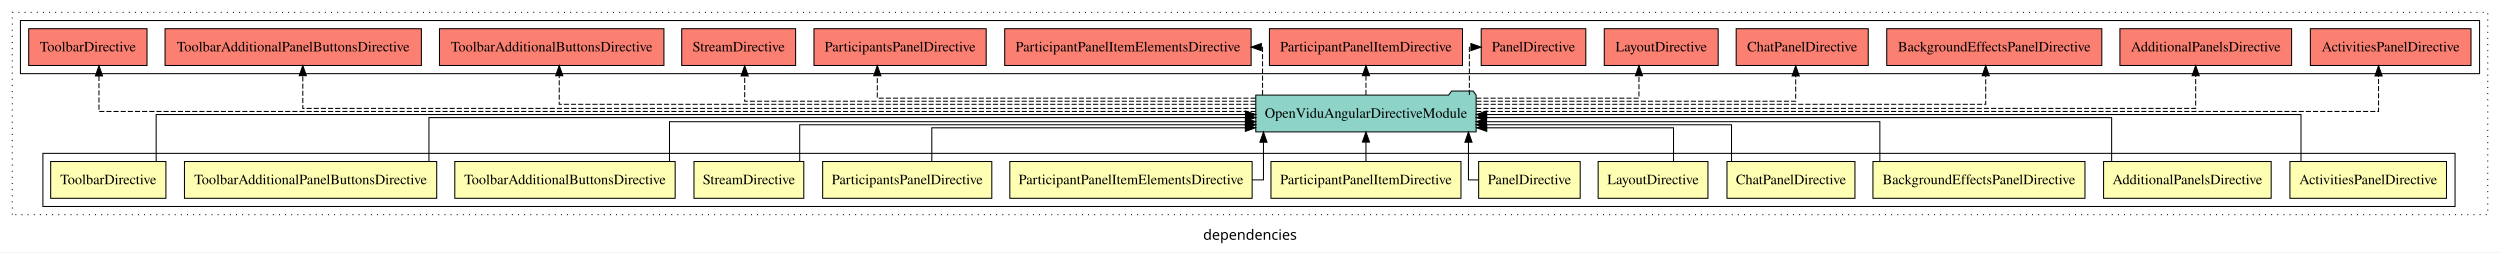
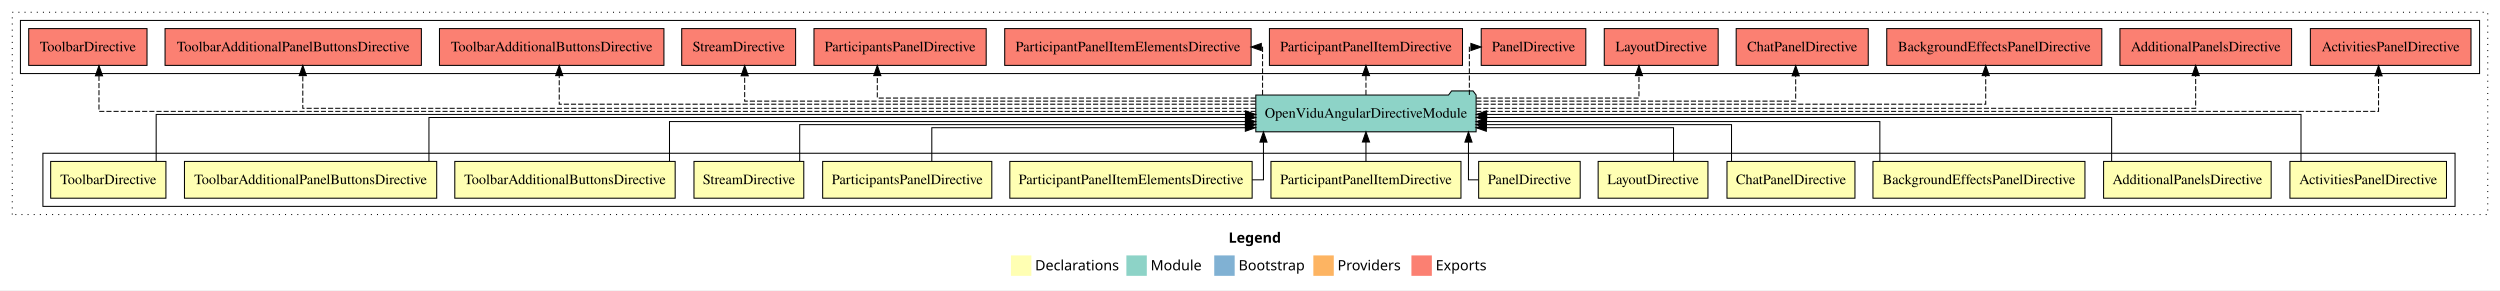
- <svg xmlns="http://www.w3.org/2000/svg" width="2447pt" height="247pt" viewBox="0.00 0.00 2447.00 246.80">
-   <g id="graph0" class="graph" transform="scale(1 1) rotate(0) translate(4 242.8)">
-     <polygon fill="white" stroke="transparent" points="-4,4 -4,-242.8 2443,-242.8 2443,4 -4,4" />
-     <text text-anchor="middle" x="1219.5" y="-8.2" font-family="sans-serif" font-size="14.00">dependencies</text>
+ <svg xmlns="http://www.w3.org/2000/svg" width="2447pt" height="284pt" viewBox="0.00 0.00 2447.00 284.00">
+   <g id="graph0" class="graph" transform="scale(1 1) rotate(0) translate(4 280)">
+     <polygon fill="white" stroke="transparent" points="-4,4 -4,-280 2443,-280 2443,4 -4,4" />
+     <text text-anchor="start" x="1198.51" y="-42.4" font-family="Times-12" font-weight="bold" font-size="14.00">Legend</text>
+     <polygon fill="#ffffb3" stroke="transparent" points="985.5,-10 985.5,-30 1005.5,-30 1005.5,-10 985.5,-10" />
+     <text text-anchor="start" x="1009.13" y="-15.4" font-family="Times-12" font-size="14.00">  Declarations</text>
+     <polygon fill="#8dd3c7" stroke="transparent" points="1098.5,-10 1098.5,-30 1118.5,-30 1118.5,-10 1098.5,-10" />
+     <text text-anchor="start" x="1122.23" y="-15.4" font-family="Times-12" font-size="14.00">  Module</text>
+     <polygon fill="#80b1d3" stroke="transparent" points="1184.5,-10 1184.5,-30 1204.5,-30 1204.5,-10 1184.5,-10" />
+     <text text-anchor="start" x="1208.28" y="-15.4" font-family="Times-12" font-size="14.00">  Bootstrap</text>
+     <polygon fill="#fdb462" stroke="transparent" points="1281.5,-10 1281.5,-30 1301.5,-30 1301.5,-10 1281.5,-10" />
+     <text text-anchor="start" x="1305.17" y="-15.4" font-family="Times-12" font-size="14.00">  Providers</text>
+     <polygon fill="#fb8072" stroke="transparent" points="1377.5,-10 1377.5,-30 1397.5,-30 1397.5,-10 1377.5,-10" />
+     <text text-anchor="start" x="1401.23" y="-15.4" font-family="Times-12" font-size="14.00">  Exports</text>
    <g id="clust1" class="cluster">
-       <polygon fill="none" stroke="black" stroke-dasharray="1,5" points="8,-32.8 8,-230.8 2431,-230.8 2431,-32.8 8,-32.8" />
+       <polygon fill="none" stroke="black" stroke-dasharray="1,5" points="8,-70 8,-268 2431,-268 2431,-70 8,-70" />
    </g>
    <g id="clust2" class="cluster">
-       <polygon fill="none" stroke="black" points="38,-40.8 38,-92.8 2399,-92.8 2399,-40.8 38,-40.8" />
+       <polygon fill="none" stroke="black" points="38,-78 38,-130 2399,-130 2399,-78 38,-78" />
    </g>
    <g id="clust17" class="cluster">
-       <polygon fill="none" stroke="black" points="16,-170.8 16,-222.8 2423,-222.8 2423,-170.8 16,-170.8" />
+       <polygon fill="none" stroke="black" points="16,-208 16,-260 2423,-260 2423,-208 16,-208" />
    </g>
    <g id="node1" class="node">
-       <polygon fill="#ffffb3" stroke="black" points="2390.62,-84.8 2237.38,-84.8 2237.38,-48.8 2390.62,-48.8 2390.62,-84.8" />
-       <text text-anchor="middle" x="2314" y="-62.6" font-family="Times,serif" font-size="14.00">ActivitiesPanelDirective</text>
+       <polygon fill="#ffffb3" stroke="black" points="2390.62,-122 2237.38,-122 2237.38,-86 2390.62,-86 2390.62,-122" />
+       <text text-anchor="middle" x="2314" y="-99.8" font-family="Times,serif" font-size="14.00">ActivitiesPanelDirective</text>
    </g>
    <g id="node14" class="node">
-       <polygon fill="#8dd3c7" stroke="black" points="1440.84,-149.8 1437.84,-153.8 1416.84,-153.8 1413.84,-149.8 1225.16,-149.8 1225.16,-113.8 1440.84,-113.8 1440.84,-149.8" />
-       <text text-anchor="middle" x="1333" y="-127.6" font-family="Times,serif" font-size="14.00">OpenViduAngularDirectiveModule</text>
+       <polygon fill="#8dd3c7" stroke="black" points="1440.82,-187 1437.82,-191 1416.82,-191 1413.82,-187 1225.18,-187 1225.18,-151 1440.82,-151 1440.82,-187" />
+       <text text-anchor="middle" x="1333" y="-164.8" font-family="Times,serif" font-size="14.00">OpenViduAngularDirectiveModule</text>
    </g>
    <g id="edge1" class="edge">
-       <path fill="none" stroke="black" d="M2248.22,-84.97C2248.22,-103.89 2248.22,-130.8 2248.22,-130.8 2248.22,-130.8 1451.13,-130.8 1451.13,-130.8" />
-       <polygon fill="black" stroke="black" points="1451.13,-127.3 1441.13,-130.8 1451.13,-134.3 1451.13,-127.3" />
+       <path fill="none" stroke="black" d="M2248.22,-122.17C2248.22,-141.09 2248.22,-168 2248.22,-168 2248.22,-168 1451.13,-168 1451.13,-168" />
+       <polygon fill="black" stroke="black" points="1451.13,-164.5 1441.13,-168 1451.13,-171.5 1451.13,-164.5" />
    </g>
    <g id="node2" class="node">
-       <polygon fill="#ffffb3" stroke="black" points="2219.02,-84.8 2054.98,-84.8 2054.98,-48.8 2219.02,-48.8 2219.02,-84.8" />
-       <text text-anchor="middle" x="2137" y="-62.6" font-family="Times,serif" font-size="14.00">AdditionalPanelsDirective</text>
+       <polygon fill="#ffffb3" stroke="black" points="2219.01,-122 2054.99,-122 2054.99,-86 2219.01,-86 2219.01,-122" />
+       <text text-anchor="middle" x="2137" y="-99.8" font-family="Times,serif" font-size="14.00">AdditionalPanelsDirective</text>
    </g>
    <g id="edge2" class="edge">
-       <path fill="none" stroke="black" d="M2062.87,-85.1C2062.87,-103.07 2062.87,-127.8 2062.87,-127.8 2062.87,-127.8 1451.09,-127.8 1451.09,-127.8" />
-       <polygon fill="black" stroke="black" points="1451.09,-124.3 1441.09,-127.8 1451.09,-131.3 1451.09,-124.3" />
+       <path fill="none" stroke="black" d="M2062.87,-122.3C2062.87,-140.27 2062.87,-165 2062.87,-165 2062.87,-165 1451.09,-165 1451.09,-165" />
+       <polygon fill="black" stroke="black" points="1451.09,-161.5 1441.09,-165 1451.09,-168.5 1451.09,-161.5" />
    </g>
    <g id="node3" class="node">
-       <polygon fill="#ffffb3" stroke="black" points="2036.76,-84.8 1829.24,-84.8 1829.24,-48.8 2036.76,-48.8 2036.76,-84.8" />
-       <text text-anchor="middle" x="1933" y="-62.6" font-family="Times,serif" font-size="14.00">BackgroundEffectsPanelDirective</text>
+       <polygon fill="#ffffb3" stroke="black" points="2036.75,-122 1829.25,-122 1829.25,-86 2036.75,-86 2036.75,-122" />
+       <text text-anchor="middle" x="1933" y="-99.8" font-family="Times,serif" font-size="14.00">BackgroundEffectsPanelDirective</text>
    </g>
    <g id="edge3" class="edge">
-       <path fill="none" stroke="black" d="M1836,-84.84C1836,-101.53 1836,-123.8 1836,-123.8 1836,-123.8 1450.91,-123.8 1450.91,-123.8" />
-       <polygon fill="black" stroke="black" points="1450.91,-120.3 1440.91,-123.8 1450.91,-127.3 1450.91,-120.3" />
+       <path fill="none" stroke="black" d="M1836,-122.04C1836,-138.73 1836,-161 1836,-161 1836,-161 1450.91,-161 1450.91,-161" />
+       <polygon fill="black" stroke="black" points="1450.91,-157.5 1440.91,-161 1450.91,-164.5 1450.91,-157.5" />
    </g>
    <g id="node4" class="node">
-       <polygon fill="#ffffb3" stroke="black" points="1811.63,-84.8 1686.37,-84.8 1686.37,-48.8 1811.63,-48.8 1811.63,-84.8" />
-       <text text-anchor="middle" x="1749" y="-62.6" font-family="Times,serif" font-size="14.00">ChatPanelDirective</text>
+       <polygon fill="#ffffb3" stroke="black" points="1811.63,-122 1686.37,-122 1686.37,-86 1811.63,-86 1811.63,-122" />
+       <text text-anchor="middle" x="1749" y="-99.8" font-family="Times,serif" font-size="14.00">ChatPanelDirective</text>
    </g>
    <g id="edge4" class="edge">
-       <path fill="none" stroke="black" d="M1690.81,-85.08C1690.81,-100.75 1690.81,-120.8 1690.81,-120.8 1690.81,-120.8 1450.84,-120.8 1450.84,-120.8" />
-       <polygon fill="black" stroke="black" points="1450.84,-117.3 1440.84,-120.8 1450.84,-124.3 1450.84,-117.3" />
+       <path fill="none" stroke="black" d="M1690.81,-122.28C1690.81,-137.95 1690.81,-158 1690.81,-158 1690.81,-158 1450.84,-158 1450.84,-158" />
+       <polygon fill="black" stroke="black" points="1450.84,-154.5 1440.84,-158 1450.84,-161.5 1450.84,-154.5" />
    </g>
    <g id="node5" class="node">
-       <polygon fill="#ffffb3" stroke="black" points="1667.74,-84.8 1560.26,-84.8 1560.26,-48.8 1667.74,-48.8 1667.74,-84.8" />
-       <text text-anchor="middle" x="1614" y="-62.6" font-family="Times,serif" font-size="14.00">LayoutDirective</text>
+       <polygon fill="#ffffb3" stroke="black" points="1667.74,-122 1560.26,-122 1560.26,-86 1667.74,-86 1667.74,-122" />
+       <text text-anchor="middle" x="1614" y="-99.8" font-family="Times,serif" font-size="14.00">LayoutDirective</text>
    </g>
    <g id="edge5" class="edge">
-       <path fill="none" stroke="black" d="M1634.04,-84.92C1634.04,-99.58 1634.04,-117.8 1634.04,-117.8 1634.04,-117.8 1451.26,-117.8 1451.26,-117.8" />
-       <polygon fill="black" stroke="black" points="1451.26,-114.3 1441.26,-117.8 1451.26,-121.3 1451.26,-114.3" />
+       <path fill="none" stroke="black" d="M1634.04,-122.12C1634.04,-136.78 1634.04,-155 1634.04,-155 1634.04,-155 1450.83,-155 1450.83,-155" />
+       <polygon fill="black" stroke="black" points="1450.83,-151.5 1440.83,-155 1450.83,-158.5 1450.83,-151.5" />
    </g>
    <g id="node6" class="node">
-       <polygon fill="#ffffb3" stroke="black" points="1542.69,-84.8 1443.31,-84.8 1443.31,-48.8 1542.69,-48.8 1542.69,-84.8" />
-       <text text-anchor="middle" x="1493" y="-62.6" font-family="Times,serif" font-size="14.00">PanelDirective</text>
+       <polygon fill="#ffffb3" stroke="black" points="1542.69,-122 1443.31,-122 1443.31,-86 1542.69,-86 1542.69,-122" />
+       <text text-anchor="middle" x="1493" y="-99.8" font-family="Times,serif" font-size="14.00">PanelDirective</text>
    </g>
    <g id="edge6" class="edge">
-       <path fill="none" stroke="black" d="M1443.18,-66.8C1437.3,-66.8 1433.33,-66.8 1433.33,-66.8 1433.33,-66.8 1433.33,-103.69 1433.33,-103.69" />
-       <polygon fill="black" stroke="black" points="1429.83,-103.69 1433.33,-113.69 1436.83,-103.69 1429.83,-103.69" />
+       <path fill="none" stroke="black" d="M1443.18,-104C1437.29,-104 1433.33,-104 1433.33,-104 1433.33,-104 1433.33,-140.89 1433.33,-140.89" />
+       <polygon fill="black" stroke="black" points="1429.83,-140.89 1433.33,-150.89 1436.83,-140.89 1429.83,-140.89" />
    </g>
    <g id="node7" class="node">
-       <polygon fill="#ffffb3" stroke="black" points="1425.99,-84.8 1240.01,-84.8 1240.01,-48.8 1425.99,-48.8 1425.99,-84.8" />
-       <text text-anchor="middle" x="1333" y="-62.6" font-family="Times,serif" font-size="14.00">ParticipantPanelItemDirective</text>
+       <polygon fill="#ffffb3" stroke="black" points="1425.99,-122 1240.01,-122 1240.01,-86 1425.99,-86 1425.99,-122" />
+       <text text-anchor="middle" x="1333" y="-99.8" font-family="Times,serif" font-size="14.00">ParticipantPanelItemDirective</text>
    </g>
    <g id="edge7" class="edge">
-       <path fill="none" stroke="black" d="M1333,-84.91C1333,-84.91 1333,-103.79 1333,-103.79" />
-       <polygon fill="black" stroke="black" points="1329.5,-103.79 1333,-113.79 1336.5,-103.79 1329.5,-103.79" />
+       <path fill="none" stroke="black" d="M1333,-122.11C1333,-122.11 1333,-140.99 1333,-140.99" />
+       <polygon fill="black" stroke="black" points="1329.5,-140.99 1333,-150.99 1336.5,-140.99 1329.5,-140.99" />
    </g>
    <g id="node8" class="node">
-       <polygon fill="#ffffb3" stroke="black" points="1221.59,-84.8 984.41,-84.8 984.41,-48.8 1221.59,-48.8 1221.59,-84.8" />
-       <text text-anchor="middle" x="1103" y="-62.6" font-family="Times,serif" font-size="14.00">ParticipantPanelItemElementsDirective</text>
+       <polygon fill="#ffffb3" stroke="black" points="1221.59,-122 984.41,-122 984.41,-86 1221.59,-86 1221.59,-122" />
+       <text text-anchor="middle" x="1103" y="-99.8" font-family="Times,serif" font-size="14.00">ParticipantPanelItemElementsDirective</text>
    </g>
    <g id="edge8" class="edge">
-       <path fill="none" stroke="black" d="M1221.61,-66.8C1228.48,-66.8 1232.67,-66.8 1232.67,-66.8 1232.67,-66.8 1232.67,-103.69 1232.67,-103.69" />
-       <polygon fill="black" stroke="black" points="1229.17,-103.69 1232.67,-113.69 1236.17,-103.69 1229.17,-103.69" />
+       <path fill="none" stroke="black" d="M1221.62,-104C1228.48,-104 1232.67,-104 1232.67,-104 1232.67,-104 1232.67,-140.89 1232.67,-140.89" />
+       <polygon fill="black" stroke="black" points="1229.17,-140.89 1232.67,-150.89 1236.17,-140.89 1229.17,-140.89" />
    </g>
    <g id="node9" class="node">
-       <polygon fill="#ffffb3" stroke="black" points="966.78,-84.8 801.22,-84.8 801.22,-48.8 966.78,-48.8 966.78,-84.8" />
-       <text text-anchor="middle" x="884" y="-62.6" font-family="Times,serif" font-size="14.00">ParticipantsPanelDirective</text>
+       <polygon fill="#ffffb3" stroke="black" points="966.78,-122 801.22,-122 801.22,-86 966.78,-86 966.78,-122" />
+       <text text-anchor="middle" x="884" y="-99.8" font-family="Times,serif" font-size="14.00">ParticipantsPanelDirective</text>
    </g>
    <g id="edge9" class="edge">
-       <path fill="none" stroke="black" d="M908.05,-84.92C908.05,-99.58 908.05,-117.8 908.05,-117.8 908.05,-117.8 1214.94,-117.8 1214.94,-117.8" />
-       <polygon fill="black" stroke="black" points="1214.94,-121.3 1224.94,-117.8 1214.94,-114.3 1214.94,-121.3" />
+       <path fill="none" stroke="black" d="M908.05,-122.12C908.05,-136.78 908.05,-155 908.05,-155 908.05,-155 1214.94,-155 1214.94,-155" />
+       <polygon fill="black" stroke="black" points="1214.94,-158.5 1224.94,-155 1214.94,-151.5 1214.94,-158.5" />
    </g>
    <g id="node10" class="node">
-       <polygon fill="#ffffb3" stroke="black" points="782.74,-84.8 675.26,-84.8 675.26,-48.8 782.74,-48.8 782.74,-84.8" />
-       <text text-anchor="middle" x="729" y="-62.6" font-family="Times,serif" font-size="14.00">StreamDirective</text>
+       <polygon fill="#ffffb3" stroke="black" points="782.74,-122 675.26,-122 675.26,-86 782.74,-86 782.74,-122" />
+       <text text-anchor="middle" x="729" y="-99.8" font-family="Times,serif" font-size="14.00">StreamDirective</text>
    </g>
    <g id="edge10" class="edge">
-       <path fill="none" stroke="black" d="M778.74,-85.08C778.74,-100.75 778.74,-120.8 778.74,-120.8 778.74,-120.8 1215.15,-120.8 1215.15,-120.8" />
-       <polygon fill="black" stroke="black" points="1215.15,-124.3 1225.15,-120.8 1215.15,-117.3 1215.15,-124.3" />
+       <path fill="none" stroke="black" d="M778.74,-122.28C778.74,-137.95 778.74,-158 778.74,-158 778.74,-158 1215.15,-158 1215.15,-158" />
+       <polygon fill="black" stroke="black" points="1215.15,-161.5 1225.15,-158 1215.15,-154.5 1215.15,-161.5" />
    </g>
    <g id="node11" class="node">
-       <polygon fill="#ffffb3" stroke="black" points="656.85,-84.8 441.15,-84.8 441.15,-48.8 656.85,-48.8 656.85,-84.8" />
-       <text text-anchor="middle" x="549" y="-62.6" font-family="Times,serif" font-size="14.00">ToolbarAdditionalButtonsDirective</text>
+       <polygon fill="#ffffb3" stroke="black" points="656.85,-122 441.15,-122 441.15,-86 656.85,-86 656.85,-122" />
+       <text text-anchor="middle" x="549" y="-99.8" font-family="Times,serif" font-size="14.00">ToolbarAdditionalButtonsDirective</text>
    </g>
    <g id="edge11" class="edge">
-       <path fill="none" stroke="black" d="M651.3,-84.84C651.3,-101.53 651.3,-123.8 651.3,-123.8 651.3,-123.8 1214.98,-123.8 1214.98,-123.8" />
-       <polygon fill="black" stroke="black" points="1214.98,-127.3 1224.98,-123.8 1214.98,-120.3 1214.98,-127.3" />
+       <path fill="none" stroke="black" d="M651.3,-122.04C651.3,-138.73 651.3,-161 651.3,-161 651.3,-161 1214.98,-161 1214.98,-161" />
+       <polygon fill="black" stroke="black" points="1214.98,-164.5 1224.98,-161 1214.98,-157.5 1214.98,-164.5" />
    </g>
    <g id="node12" class="node">
-       <polygon fill="#ffffb3" stroke="black" points="423.45,-84.8 176.55,-84.8 176.55,-48.8 423.45,-48.8 423.45,-84.8" />
-       <text text-anchor="middle" x="300" y="-62.6" font-family="Times,serif" font-size="14.00">ToolbarAdditionalPanelButtonsDirective</text>
+       <polygon fill="#ffffb3" stroke="black" points="423.45,-122 176.55,-122 176.55,-86 423.45,-86 423.45,-122" />
+       <text text-anchor="middle" x="300" y="-99.8" font-family="Times,serif" font-size="14.00">ToolbarAdditionalPanelButtonsDirective</text>
    </g>
    <g id="edge12" class="edge">
-       <path fill="none" stroke="black" d="M415.85,-85.1C415.85,-103.07 415.85,-127.8 415.85,-127.8 415.85,-127.8 1215.09,-127.8 1215.09,-127.8" />
-       <polygon fill="black" stroke="black" points="1215.09,-131.3 1225.09,-127.8 1215.09,-124.3 1215.09,-131.3" />
+       <path fill="none" stroke="black" d="M415.85,-122.3C415.85,-140.27 415.85,-165 415.85,-165 415.85,-165 1215.09,-165 1215.09,-165" />
+       <polygon fill="black" stroke="black" points="1215.09,-168.5 1225.09,-165 1215.09,-161.5 1215.09,-168.5" />
    </g>
    <g id="node13" class="node">
-       <polygon fill="#ffffb3" stroke="black" points="158.4,-84.8 45.6,-84.8 45.6,-48.8 158.4,-48.8 158.4,-84.8" />
-       <text text-anchor="middle" x="102" y="-62.6" font-family="Times,serif" font-size="14.00">ToolbarDirective</text>
+       <polygon fill="#ffffb3" stroke="black" points="158.4,-122 45.6,-122 45.6,-86 158.4,-86 158.4,-122" />
+       <text text-anchor="middle" x="102" y="-99.8" font-family="Times,serif" font-size="14.00">ToolbarDirective</text>
    </g>
    <g id="edge13" class="edge">
-       <path fill="none" stroke="black" d="M148.86,-84.97C148.86,-103.89 148.86,-130.8 148.86,-130.8 148.86,-130.8 1215.04,-130.8 1215.04,-130.8" />
-       <polygon fill="black" stroke="black" points="1215.04,-134.3 1225.04,-130.8 1215.04,-127.3 1215.04,-134.3" />
+       <path fill="none" stroke="black" d="M148.86,-122.17C148.86,-141.09 148.86,-168 148.86,-168 148.86,-168 1215.04,-168 1215.04,-168" />
+       <polygon fill="black" stroke="black" points="1215.04,-171.5 1225.04,-168 1215.04,-164.5 1215.04,-171.5" />
    </g>
    <g id="node15" class="node">
-       <polygon fill="#fb8072" stroke="black" points="2414.62,-214.8 2257.38,-214.8 2257.38,-178.8 2414.62,-178.8 2414.62,-214.8" />
-       <text text-anchor="middle" x="2336" y="-192.6" font-family="Times,serif" font-size="14.00">ActivitiesPanelDirective </text>
+       <polygon fill="#fb8072" stroke="black" points="2414.62,-252 2257.38,-252 2257.38,-216 2414.62,-216 2414.62,-252" />
+       <text text-anchor="middle" x="2336" y="-229.8" font-family="Times,serif" font-size="14.00">ActivitiesPanelDirective </text>
    </g>
    <g id="edge14" class="edge">
-       <path fill="none" stroke="black" stroke-dasharray="5,2" d="M1440.95,-133.8C1697.83,-133.8 2324.12,-133.8 2324.12,-133.8 2324.12,-133.8 2324.12,-168.58 2324.12,-168.58" />
-       <polygon fill="black" stroke="black" points="2320.63,-168.58 2324.12,-178.58 2327.63,-168.58 2320.63,-168.58" />
+       <path fill="none" stroke="black" stroke-dasharray="5,2" d="M1440.95,-171C1697.83,-171 2324.12,-171 2324.12,-171 2324.12,-171 2324.12,-205.78 2324.12,-205.78" />
+       <polygon fill="black" stroke="black" points="2320.63,-205.78 2324.12,-215.78 2327.63,-205.78 2320.63,-205.78" />
    </g>
    <g id="node16" class="node">
-       <polygon fill="#fb8072" stroke="black" points="2239.02,-214.8 2070.98,-214.8 2070.98,-178.8 2239.02,-178.8 2239.02,-214.8" />
-       <text text-anchor="middle" x="2155" y="-192.6" font-family="Times,serif" font-size="14.00">AdditionalPanelsDirective </text>
+       <polygon fill="#fb8072" stroke="black" points="2239.01,-252 2070.99,-252 2070.99,-216 2239.01,-216 2239.01,-252" />
+       <text text-anchor="middle" x="2155" y="-229.8" font-family="Times,serif" font-size="14.00">AdditionalPanelsDirective </text>
    </g>
    <g id="edge15" class="edge">
-       <path fill="none" stroke="black" stroke-dasharray="5,2" d="M1440.84,-136.8C1661.76,-136.8 2145.12,-136.8 2145.12,-136.8 2145.12,-136.8 2145.12,-168.8 2145.12,-168.8" />
-       <polygon fill="black" stroke="black" points="2141.63,-168.8 2145.12,-178.8 2148.63,-168.8 2141.63,-168.8" />
+       <path fill="none" stroke="black" stroke-dasharray="5,2" d="M1440.84,-174C1661.76,-174 2145.12,-174 2145.12,-174 2145.12,-174 2145.12,-206 2145.12,-206" />
+       <polygon fill="black" stroke="black" points="2141.63,-206 2145.12,-216 2148.63,-206 2141.63,-206" />
    </g>
    <g id="node17" class="node">
-       <polygon fill="#fb8072" stroke="black" points="2053.26,-214.8 1842.74,-214.8 1842.74,-178.8 2053.26,-178.8 2053.26,-214.8" />
-       <text text-anchor="middle" x="1948" y="-192.6" font-family="Times,serif" font-size="14.00">BackgroundEffectsPanelDirective </text>
+       <polygon fill="#fb8072" stroke="black" points="2053.25,-252 1842.75,-252 1842.75,-216 2053.25,-216 2053.25,-252" />
+       <text text-anchor="middle" x="1948" y="-229.8" font-family="Times,serif" font-size="14.00">BackgroundEffectsPanelDirective </text>
    </g>
    <g id="edge16" class="edge">
-       <path fill="none" stroke="black" stroke-dasharray="5,2" d="M1441.1,-140.8C1615.51,-140.8 1939.62,-140.8 1939.62,-140.8 1939.62,-140.8 1939.62,-168.77 1939.62,-168.77" />
-       <polygon fill="black" stroke="black" points="1936.13,-168.77 1939.62,-178.77 1943.13,-168.77 1936.13,-168.77" />
+       <path fill="none" stroke="black" stroke-dasharray="5,2" d="M1441.1,-178C1615.51,-178 1939.62,-178 1939.62,-178 1939.62,-178 1939.62,-205.97 1939.62,-205.97" />
+       <polygon fill="black" stroke="black" points="1936.13,-205.97 1939.62,-215.97 1943.13,-205.97 1936.13,-205.97" />
    </g>
    <g id="node18" class="node">
-       <polygon fill="#fb8072" stroke="black" points="1824.63,-214.8 1695.37,-214.8 1695.37,-178.8 1824.63,-178.8 1824.63,-214.8" />
-       <text text-anchor="middle" x="1760" y="-192.6" font-family="Times,serif" font-size="14.00">ChatPanelDirective </text>
+       <polygon fill="#fb8072" stroke="black" points="1824.63,-252 1695.37,-252 1695.37,-216 1824.63,-216 1824.63,-252" />
+       <text text-anchor="middle" x="1760" y="-229.8" font-family="Times,serif" font-size="14.00">ChatPanelDirective </text>
    </g>
    <g id="edge17" class="edge">
-       <path fill="none" stroke="black" stroke-dasharray="5,2" d="M1441.05,-143.8C1565.68,-143.8 1753.62,-143.8 1753.62,-143.8 1753.62,-143.8 1753.62,-168.56 1753.62,-168.56" />
-       <polygon fill="black" stroke="black" points="1750.13,-168.56 1753.62,-178.56 1757.13,-168.56 1750.13,-168.56" />
+       <path fill="none" stroke="black" stroke-dasharray="5,2" d="M1441.05,-181C1565.68,-181 1753.62,-181 1753.62,-181 1753.62,-181 1753.62,-205.76 1753.62,-205.76" />
+       <polygon fill="black" stroke="black" points="1750.13,-205.76 1753.62,-215.76 1757.13,-205.76 1750.13,-205.76" />
    </g>
    <g id="node19" class="node">
-       <polygon fill="#fb8072" stroke="black" points="1677.74,-214.8 1566.26,-214.8 1566.26,-178.8 1677.74,-178.8 1677.74,-214.8" />
-       <text text-anchor="middle" x="1622" y="-192.6" font-family="Times,serif" font-size="14.00">LayoutDirective </text>
+       <polygon fill="#fb8072" stroke="black" points="1677.74,-252 1566.26,-252 1566.26,-216 1677.74,-216 1677.74,-252" />
+       <text text-anchor="middle" x="1622" y="-229.8" font-family="Times,serif" font-size="14.00">LayoutDirective </text>
    </g>
    <g id="edge18" class="edge">
-       <path fill="none" stroke="black" stroke-dasharray="5,2" d="M1440.91,-146.8C1515.08,-146.8 1600.21,-146.8 1600.21,-146.8 1600.21,-146.8 1600.21,-168.75 1600.21,-168.75" />
-       <polygon fill="black" stroke="black" points="1596.71,-168.75 1600.21,-178.75 1603.71,-168.75 1596.71,-168.75" />
+       <path fill="none" stroke="black" stroke-dasharray="5,2" d="M1440.91,-184C1515.07,-184 1600.21,-184 1600.21,-184 1600.21,-184 1600.21,-205.95 1600.21,-205.95" />
+       <polygon fill="black" stroke="black" points="1596.71,-205.95 1600.21,-215.95 1603.71,-205.95 1596.71,-205.95" />
    </g>
    <g id="node20" class="node">
-       <polygon fill="#fb8072" stroke="black" points="1548.19,-214.8 1445.81,-214.8 1445.81,-178.8 1548.19,-178.8 1548.19,-214.8" />
-       <text text-anchor="middle" x="1497" y="-192.6" font-family="Times,serif" font-size="14.00">PanelDirective </text>
+       <polygon fill="#fb8072" stroke="black" points="1548.19,-252 1445.81,-252 1445.81,-216 1548.19,-216 1548.19,-252" />
+       <text text-anchor="middle" x="1497" y="-229.8" font-family="Times,serif" font-size="14.00">PanelDirective </text>
    </g>
    <g id="edge19" class="edge">
-       <path fill="none" stroke="black" stroke-dasharray="5,2" d="M1434.21,-149.91C1434.21,-169.14 1434.21,-196.8 1434.21,-196.8 1434.21,-196.8 1435.72,-196.8 1435.72,-196.8" />
-       <polygon fill="black" stroke="black" points="1435.72,-200.3 1445.72,-196.8 1435.72,-193.3 1435.72,-200.3" />
+       <path fill="none" stroke="black" stroke-dasharray="5,2" d="M1434.2,-187.11C1434.2,-206.34 1434.2,-234 1434.2,-234 1434.2,-234 1435.72,-234 1435.72,-234" />
+       <polygon fill="black" stroke="black" points="1435.72,-237.5 1445.72,-234 1435.72,-230.5 1435.72,-237.5" />
    </g>
    <g id="node21" class="node">
-       <polygon fill="#fb8072" stroke="black" points="1427.49,-214.8 1238.51,-214.8 1238.51,-178.8 1427.49,-178.8 1427.49,-214.8" />
-       <text text-anchor="middle" x="1333" y="-192.6" font-family="Times,serif" font-size="14.00">ParticipantPanelItemDirective </text>
+       <polygon fill="#fb8072" stroke="black" points="1427.49,-252 1238.51,-252 1238.51,-216 1427.49,-216 1427.49,-252" />
+       <text text-anchor="middle" x="1333" y="-229.8" font-family="Times,serif" font-size="14.00">ParticipantPanelItemDirective </text>
    </g>
    <g id="edge20" class="edge">
-       <path fill="none" stroke="black" stroke-dasharray="5,2" d="M1333,-149.91C1333,-149.91 1333,-168.79 1333,-168.79" />
-       <polygon fill="black" stroke="black" points="1329.5,-168.79 1333,-178.79 1336.5,-168.79 1329.5,-168.79" />
+       <path fill="none" stroke="black" stroke-dasharray="5,2" d="M1333,-187.11C1333,-187.11 1333,-205.99 1333,-205.99" />
+       <polygon fill="black" stroke="black" points="1329.5,-205.99 1333,-215.99 1336.5,-205.99 1329.5,-205.99" />
    </g>
    <g id="node22" class="node">
-       <polygon fill="#fb8072" stroke="black" points="1220.59,-214.8 979.41,-214.8 979.41,-178.8 1220.59,-178.8 1220.59,-214.8" />
-       <text text-anchor="middle" x="1100" y="-192.6" font-family="Times,serif" font-size="14.00">ParticipantPanelItemElementsDirective </text>
+       <polygon fill="#fb8072" stroke="black" points="1220.59,-252 979.41,-252 979.41,-216 1220.59,-216 1220.59,-252" />
+       <text text-anchor="middle" x="1100" y="-229.8" font-family="Times,serif" font-size="14.00">ParticipantPanelItemElementsDirective </text>
    </g>
    <g id="edge21" class="edge">
-       <path fill="none" stroke="black" stroke-dasharray="5,2" d="M1231.79,-149.91C1231.79,-169.14 1231.79,-196.8 1231.79,-196.8 1231.79,-196.8 1230.56,-196.8 1230.56,-196.8" />
-       <polygon fill="black" stroke="black" points="1230.56,-193.3 1220.56,-196.8 1230.56,-200.3 1230.56,-193.3" />
+       <path fill="none" stroke="black" stroke-dasharray="5,2" d="M1231.8,-187.11C1231.8,-206.34 1231.8,-234 1231.8,-234 1231.8,-234 1230.56,-234 1230.56,-234" />
+       <polygon fill="black" stroke="black" points="1230.56,-230.5 1220.56,-234 1230.56,-237.5 1230.56,-230.5" />
    </g>
    <g id="node23" class="node">
-       <polygon fill="#fb8072" stroke="black" points="961.28,-214.8 792.72,-214.8 792.72,-178.8 961.28,-178.8 961.28,-214.8" />
-       <text text-anchor="middle" x="877" y="-192.6" font-family="Times,serif" font-size="14.00">ParticipantsPanelDirective </text>
+       <polygon fill="#fb8072" stroke="black" points="961.28,-252 792.72,-252 792.72,-216 961.28,-216 961.28,-252" />
+       <text text-anchor="middle" x="877" y="-229.8" font-family="Times,serif" font-size="14.00">ParticipantsPanelDirective </text>
    </g>
    <g id="edge22" class="edge">
-       <path fill="none" stroke="black" stroke-dasharray="5,2" d="M1225.06,-146.8C1084,-146.8 854.7,-146.8 854.7,-146.8 854.7,-146.8 854.7,-168.75 854.7,-168.75" />
-       <polygon fill="black" stroke="black" points="851.2,-168.75 854.7,-178.75 858.2,-168.75 851.2,-168.75" />
+       <path fill="none" stroke="black" stroke-dasharray="5,2" d="M1225.06,-184C1084,-184 854.7,-184 854.7,-184 854.7,-184 854.7,-205.95 854.7,-205.95" />
+       <polygon fill="black" stroke="black" points="851.2,-205.95 854.7,-215.95 858.2,-205.95 851.2,-205.95" />
    </g>
    <g id="node24" class="node">
-       <polygon fill="#fb8072" stroke="black" points="774.74,-214.8 663.26,-214.8 663.26,-178.8 774.74,-178.8 774.74,-214.8" />
-       <text text-anchor="middle" x="719" y="-192.6" font-family="Times,serif" font-size="14.00">StreamDirective </text>
+       <polygon fill="#fb8072" stroke="black" points="774.74,-252 663.26,-252 663.26,-216 774.74,-216 774.74,-252" />
+       <text text-anchor="middle" x="719" y="-229.8" font-family="Times,serif" font-size="14.00">StreamDirective </text>
    </g>
    <g id="edge23" class="edge">
-       <path fill="none" stroke="black" stroke-dasharray="5,2" d="M1224.98,-143.8C1050.23,-143.8 724.88,-143.8 724.88,-143.8 724.88,-143.8 724.88,-168.56 724.88,-168.56" />
-       <polygon fill="black" stroke="black" points="721.38,-168.56 724.88,-178.56 728.38,-168.56 721.38,-168.56" />
+       <path fill="none" stroke="black" stroke-dasharray="5,2" d="M1224.98,-181C1050.23,-181 724.88,-181 724.88,-181 724.88,-181 724.88,-205.76 724.88,-205.76" />
+       <polygon fill="black" stroke="black" points="721.38,-205.76 724.88,-215.76 728.38,-205.76 721.38,-205.76" />
    </g>
    <g id="node25" class="node">
-       <polygon fill="#fb8072" stroke="black" points="645.85,-214.8 426.15,-214.8 426.15,-178.8 645.85,-178.8 645.85,-214.8" />
-       <text text-anchor="middle" x="536" y="-192.6" font-family="Times,serif" font-size="14.00">ToolbarAdditionalButtonsDirective </text>
+       <polygon fill="#fb8072" stroke="black" points="645.85,-252 426.15,-252 426.15,-216 645.85,-216 645.85,-252" />
+       <text text-anchor="middle" x="536" y="-229.8" font-family="Times,serif" font-size="14.00">ToolbarAdditionalButtonsDirective </text>
    </g>
    <g id="edge24" class="edge">
-       <path fill="none" stroke="black" stroke-dasharray="5,2" d="M1224.86,-140.8C1008.6,-140.8 543.38,-140.8 543.38,-140.8 543.38,-140.8 543.38,-168.77 543.38,-168.77" />
-       <polygon fill="black" stroke="black" points="539.88,-168.77 543.38,-178.77 546.88,-168.77 539.88,-168.77" />
+       <path fill="none" stroke="black" stroke-dasharray="5,2" d="M1224.86,-178C1008.6,-178 543.38,-178 543.38,-178 543.38,-178 543.38,-205.97 543.38,-205.97" />
+       <polygon fill="black" stroke="black" points="539.88,-205.97 543.38,-215.97 546.88,-205.97 539.88,-205.97" />
    </g>
    <g id="node26" class="node">
-       <polygon fill="#fb8072" stroke="black" points="408.45,-214.8 157.55,-214.8 157.55,-178.8 408.45,-178.8 408.45,-214.8" />
-       <text text-anchor="middle" x="283" y="-192.6" font-family="Times,serif" font-size="14.00">ToolbarAdditionalPanelButtonsDirective </text>
+       <polygon fill="#fb8072" stroke="black" points="408.45,-252 157.55,-252 157.55,-216 408.45,-216 408.45,-252" />
+       <text text-anchor="middle" x="283" y="-229.8" font-family="Times,serif" font-size="14.00">ToolbarAdditionalPanelButtonsDirective </text>
    </g>
    <g id="edge25" class="edge">
-       <path fill="none" stroke="black" stroke-dasharray="5,2" d="M1225.07,-136.8C958.86,-136.8 292.38,-136.8 292.38,-136.8 292.38,-136.8 292.38,-168.8 292.38,-168.8" />
-       <polygon fill="black" stroke="black" points="288.88,-168.8 292.38,-178.8 295.88,-168.8 288.88,-168.8" />
+       <path fill="none" stroke="black" stroke-dasharray="5,2" d="M1225.07,-174C958.86,-174 292.38,-174 292.38,-174 292.38,-174 292.38,-206 292.38,-206" />
+       <polygon fill="black" stroke="black" points="288.88,-206 292.38,-216 295.88,-206 288.88,-206" />
    </g>
    <g id="node27" class="node">
-       <polygon fill="#fb8072" stroke="black" points="139.9,-214.8 24.1,-214.8 24.1,-178.8 139.9,-178.8 139.9,-214.8" />
-       <text text-anchor="middle" x="82" y="-192.6" font-family="Times,serif" font-size="14.00">ToolbarDirective </text>
+       <polygon fill="#fb8072" stroke="black" points="139.9,-252 24.1,-252 24.1,-216 139.9,-216 139.9,-252" />
+       <text text-anchor="middle" x="82" y="-229.8" font-family="Times,serif" font-size="14.00">ToolbarDirective </text>
    </g>
    <g id="edge26" class="edge">
-       <path fill="none" stroke="black" stroke-dasharray="5,2" d="M1225.12,-133.8C923.4,-133.8 92.88,-133.8 92.88,-133.8 92.88,-133.8 92.88,-168.58 92.88,-168.58" />
-       <polygon fill="black" stroke="black" points="89.38,-168.58 92.88,-178.58 96.38,-168.58 89.38,-168.58" />
+       <path fill="none" stroke="black" stroke-dasharray="5,2" d="M1225.12,-171C923.4,-171 92.88,-171 92.88,-171 92.88,-171 92.88,-205.78 92.88,-205.78" />
+       <polygon fill="black" stroke="black" points="89.38,-205.78 92.88,-215.78 96.38,-205.78 89.38,-205.78" />
    </g>
  </g>
</svg>
